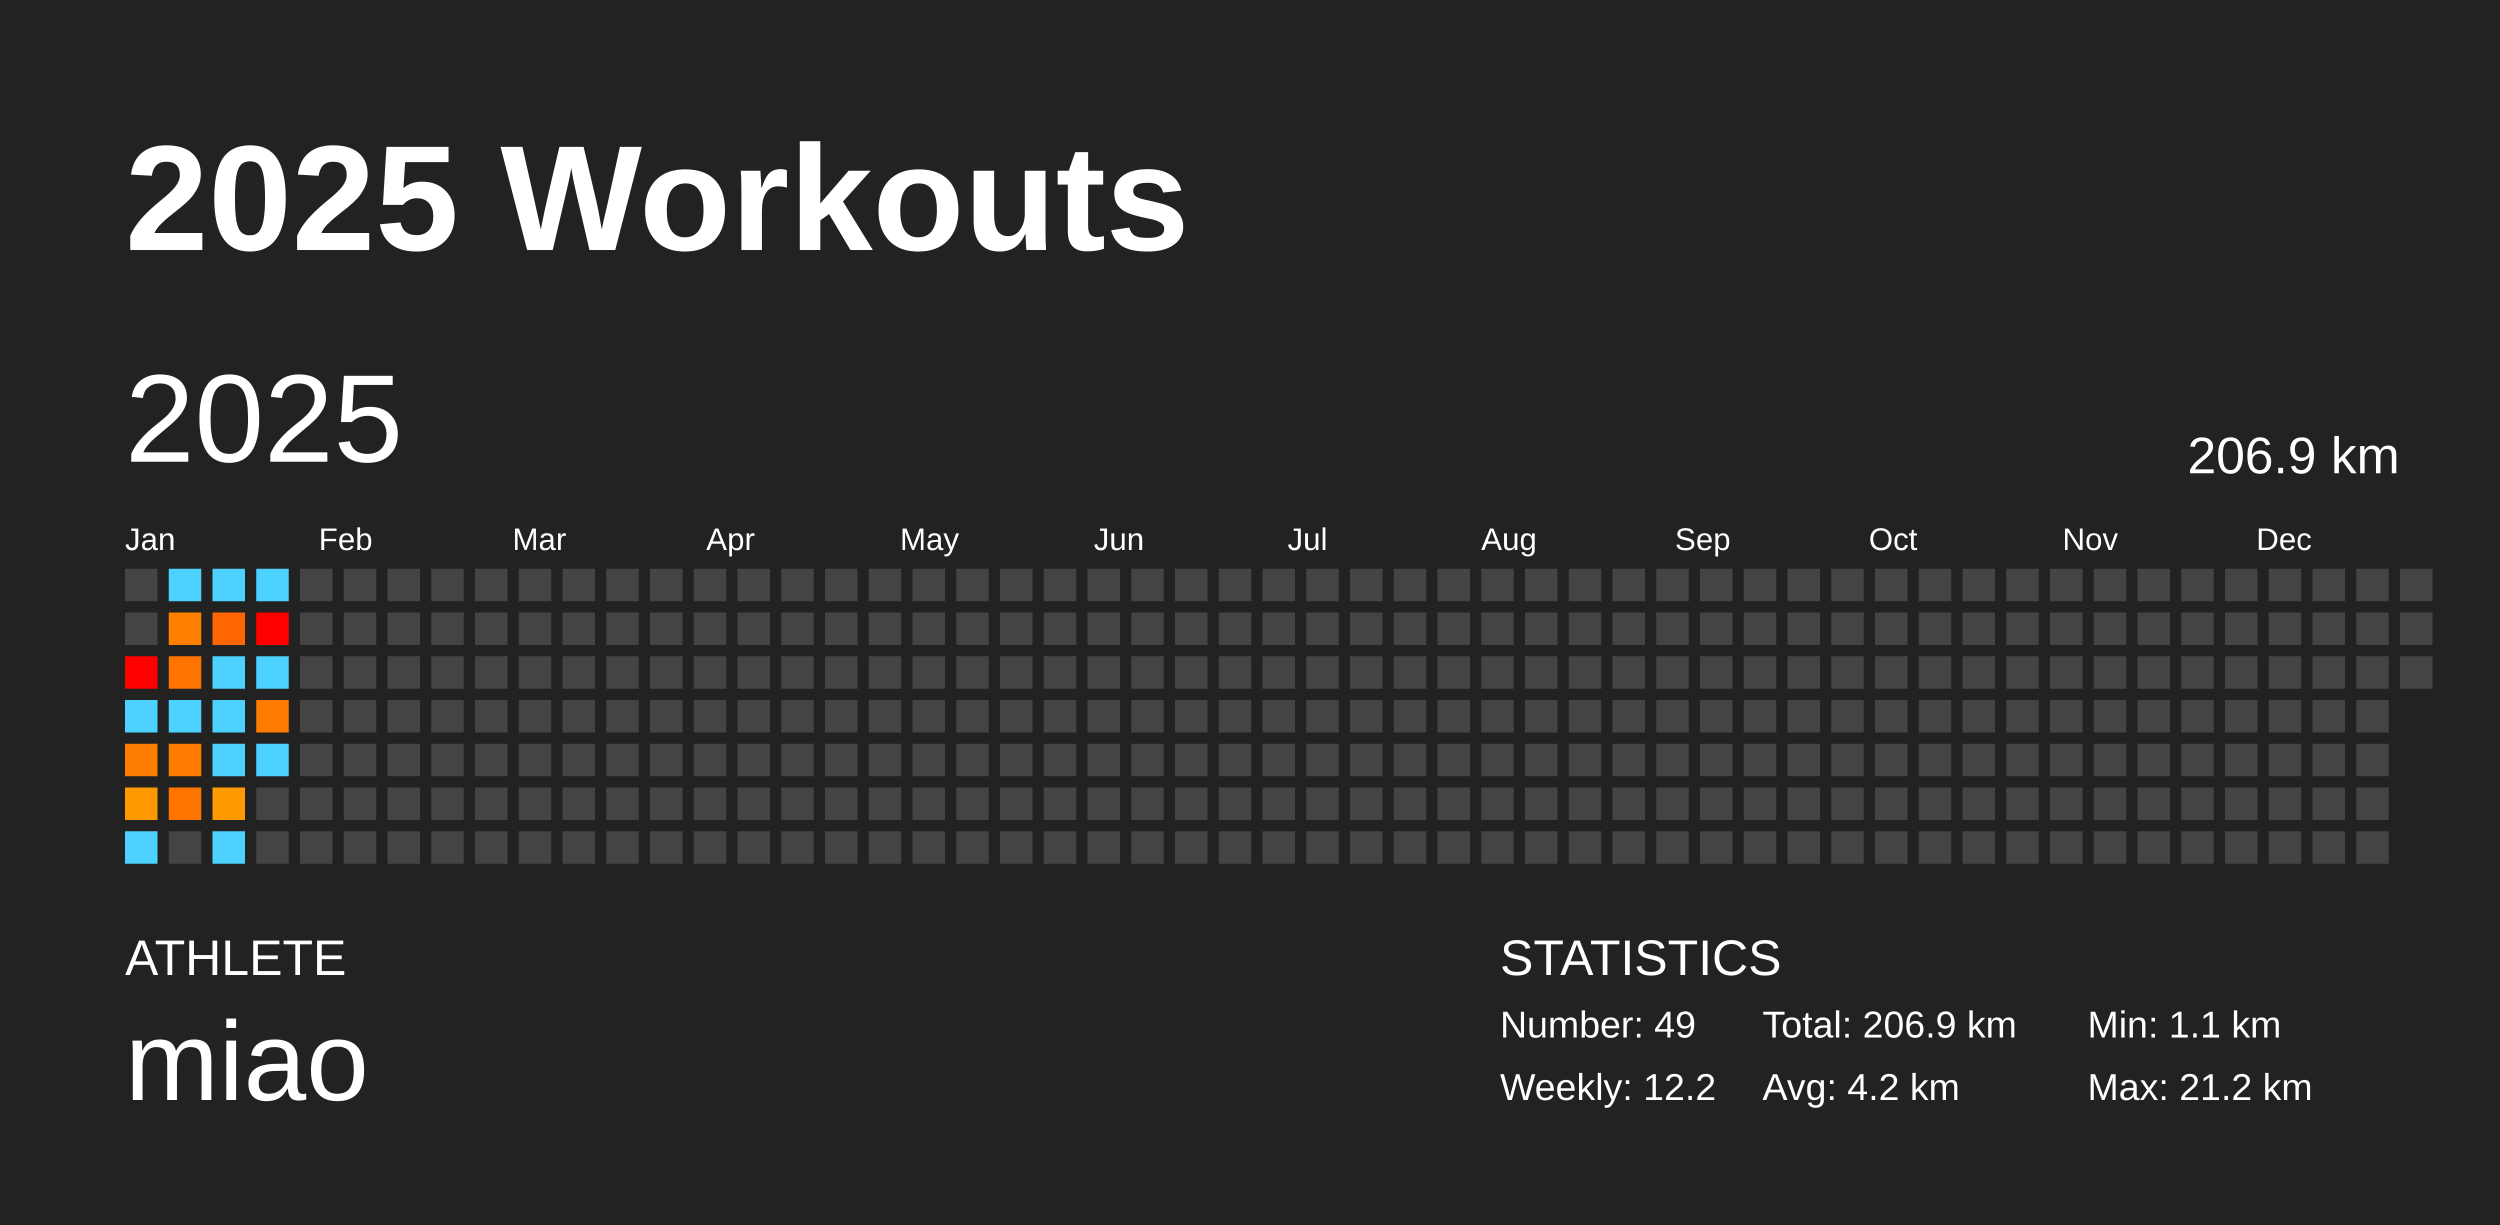
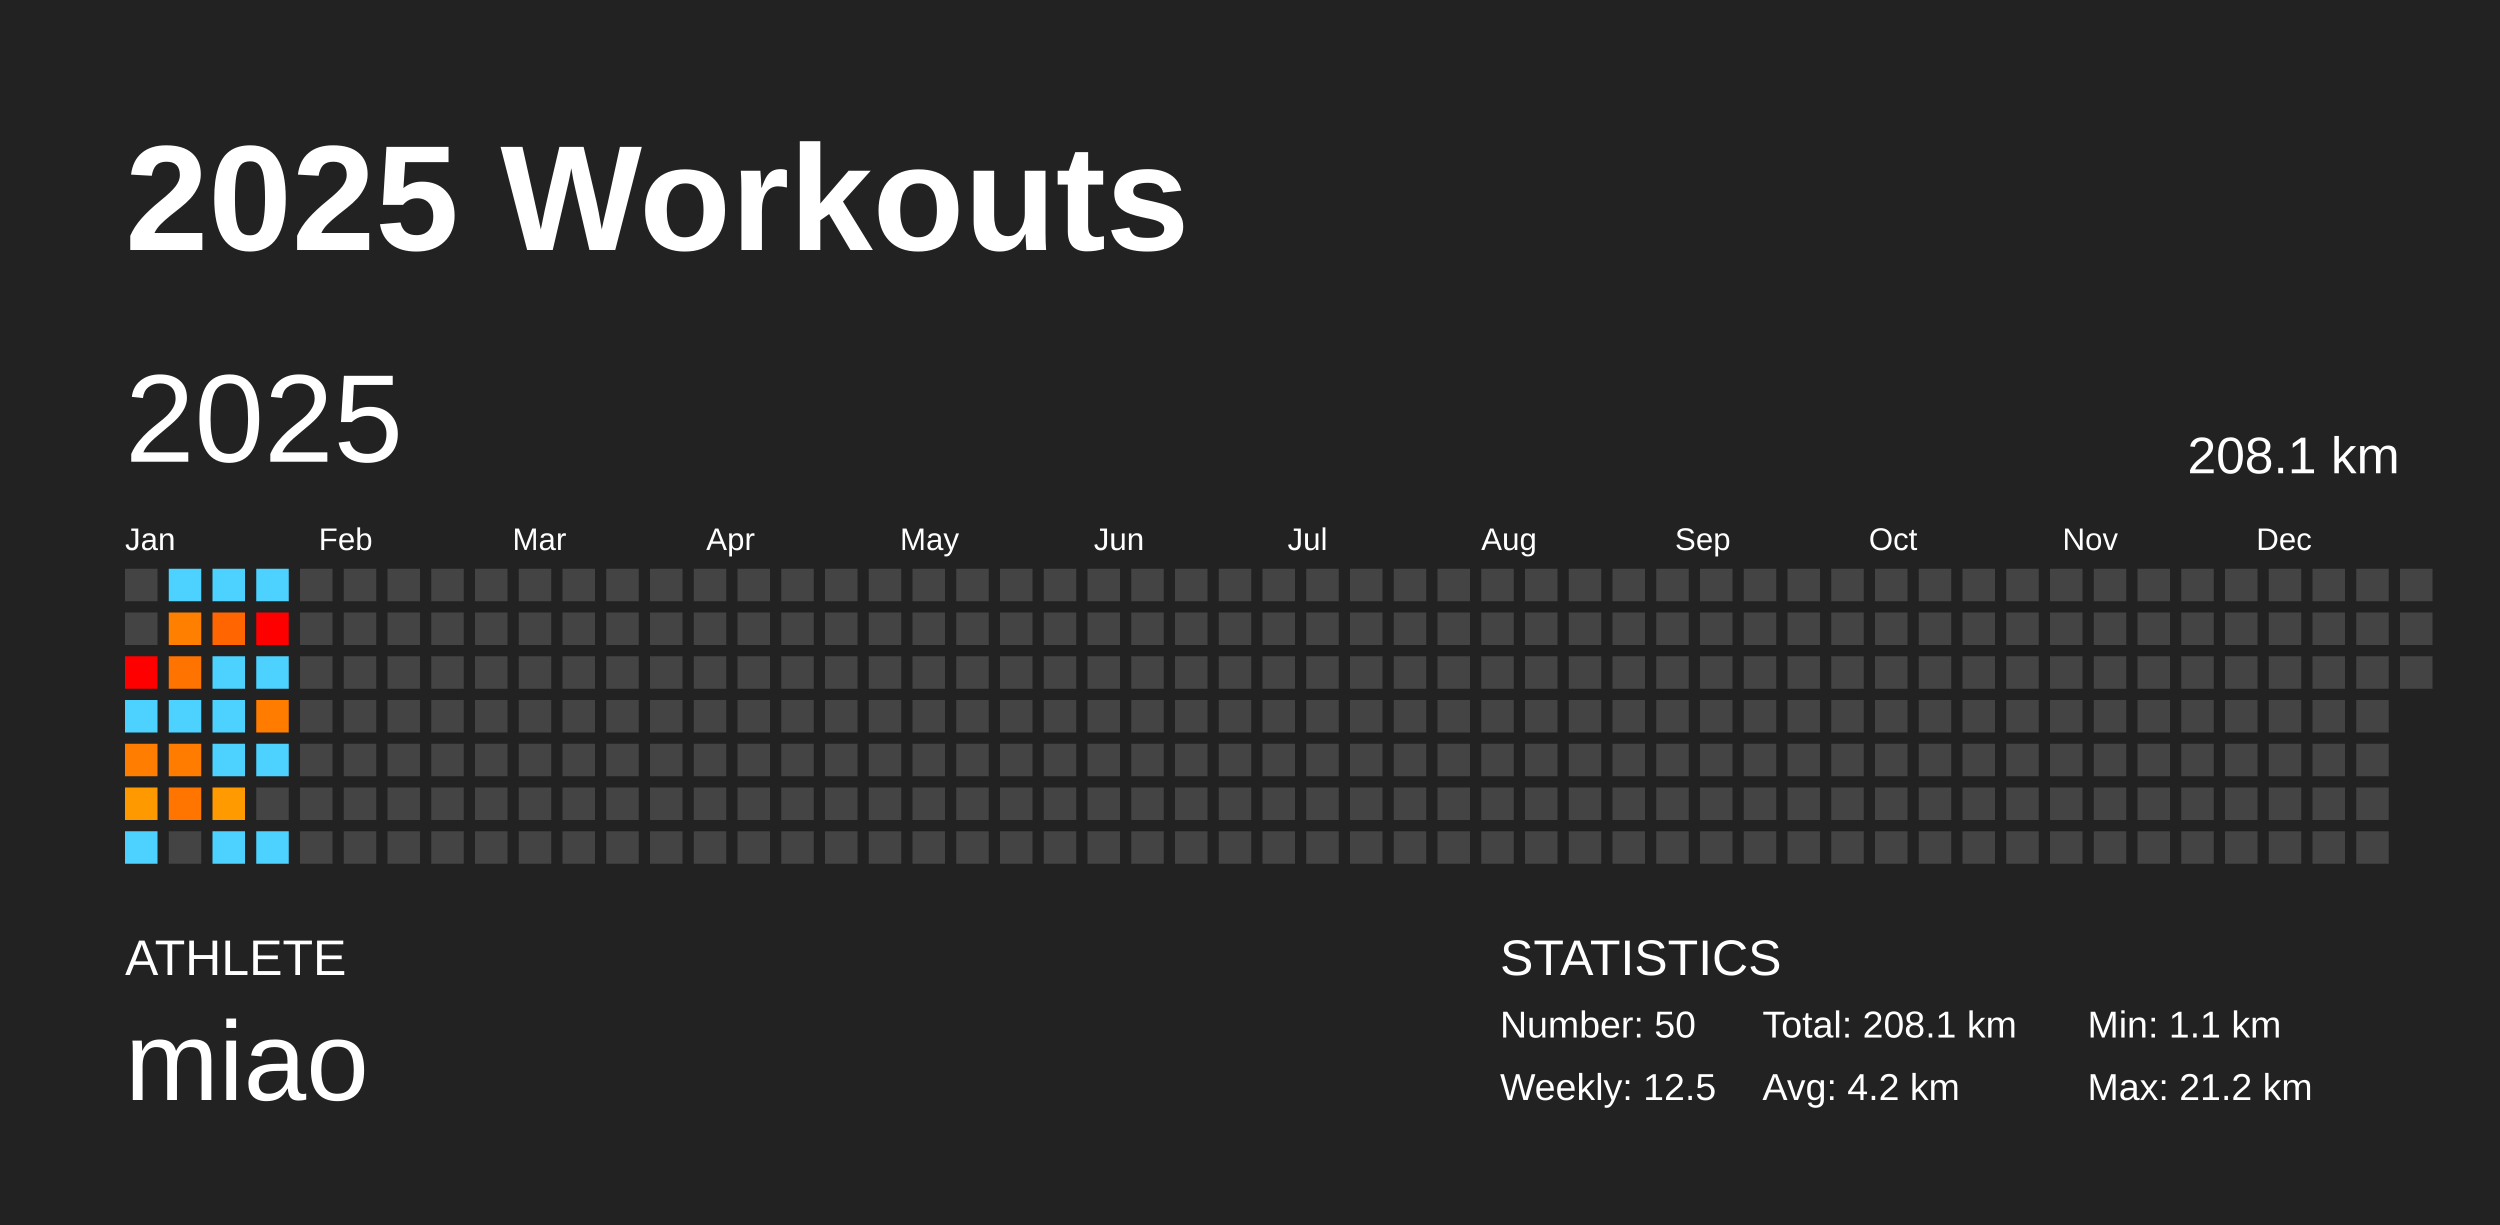
<svg xmlns="http://www.w3.org/2000/svg" baseProfile="full" height="98mm" version="1.1" viewBox="0,0,200,98" width="200mm">
  <defs />
  <rect fill="#222222" height="98" width="200" x="0" y="0" />
  <text fill="#FFFFFF" style="font-size:12px; font-family:Arial; font-weight:bold;" x="10" y="20">2025 Workouts</text>
  <text fill="#FFFFFF" style="font-size:4px; font-family:Arial" x="10" y="78">ATHLETE</text>
  <text fill="#FFFFFF" style="font-size:9px; font-family:Arial" x="10" y="88">miao</text>
  <text fill="#FFFFFF" style="font-size:4px; font-family:Arial" x="120" y="78">STATISTICS</text>
-   <text fill="#FFFFFF" style="font-size:3px; font-family:Arial" x="120" y="83">Number: 49</text>
-   <text fill="#FFFFFF" style="font-size:3px; font-family:Arial" x="120" y="88">Weekly: 12.2</text>
-   <text fill="#FFFFFF" style="font-size:3px; font-family:Arial" x="141" y="83">Total: 206.9 km</text>
+   <text fill="#FFFFFF" style="font-size:3px; font-family:Arial" x="120" y="83">Number: 50</text>
+   <text fill="#FFFFFF" style="font-size:3px; font-family:Arial" x="120" y="88">Weekly: 12.5</text>
+   <text fill="#FFFFFF" style="font-size:3px; font-family:Arial" x="141" y="83">Total: 208.1 km</text>
  <text fill="#FFFFFF" style="font-size:3px; font-family:Arial" x="141" y="88">Avg: 4.2 km</text>
  <text fill="#FFFFFF" style="font-size:3px; font-family:Arial" x="167" y="83">Min: 1.1 km</text>
  <text fill="#FFFFFF" style="font-size:3px; font-family:Arial" x="167" y="88">Max: 21.2 km</text>
  <text dominant-baseline="hanging" fill="#FFFFFF" style="font-size:10.0px; font-family:Arial;" x="10" y="30">2025</text>
-   <text dominant-baseline="hanging" fill="#FFFFFF" style="font-size:4.125px; font-family:Arial;" x="175" y="35">206.9 km</text>
+   <text dominant-baseline="hanging" fill="#FFFFFF" style="font-size:4.125px; font-family:Arial;" x="175" y="35">208.1 km</text>
  <text fill="#FFFFFF" style="font-size:2.5px; font-family:Arial" x="10.0" y="44">Jan</text>
  <text fill="#FFFFFF" style="font-size:2.5px; font-family:Arial" x="25.5" y="44">Feb</text>
  <text fill="#FFFFFF" style="font-size:2.5px; font-family:Arial" x="41.0" y="44">Mar</text>
  <text fill="#FFFFFF" style="font-size:2.5px; font-family:Arial" x="56.5" y="44">Apr</text>
  <text fill="#FFFFFF" style="font-size:2.5px; font-family:Arial" x="72.0" y="44">May</text>
  <text fill="#FFFFFF" style="font-size:2.5px; font-family:Arial" x="87.5" y="44">Jun</text>
  <text fill="#FFFFFF" style="font-size:2.5px; font-family:Arial" x="103.0" y="44">Jul</text>
  <text fill="#FFFFFF" style="font-size:2.5px; font-family:Arial" x="118.5" y="44">Aug</text>
  <text fill="#FFFFFF" style="font-size:2.5px; font-family:Arial" x="134.0" y="44">Sep</text>
  <text fill="#FFFFFF" style="font-size:2.5px; font-family:Arial" x="149.5" y="44">Oct</text>
  <text fill="#FFFFFF" style="font-size:2.5px; font-family:Arial" x="165.0" y="44">Nov</text>
  <text fill="#FFFFFF" style="font-size:2.5px; font-family:Arial" x="180.5" y="44">Dec</text>
  <rect fill="#444444" height="2.6" width="2.6" x="10.0" y="45.5" />
  <rect fill="#444444" height="2.6" width="2.6" x="10.0" y="49.0" />
  <rect fill="red" height="2.6" width="2.6" x="10.0" y="52.5" />
  <rect fill="#4dd2ff" height="2.6" width="2.6" x="10.0" y="56.0" />
  <rect fill="#ff7d00" height="2.6" width="2.6" x="10.0" y="59.5" />
  <rect fill="#ff9900" height="2.6" width="2.6" x="10.0" y="63.0" />
  <rect fill="#4dd2ff" height="2.6" width="2.6" x="10.0" y="66.5" />
  <rect fill="#4dd2ff" height="2.6" width="2.6" x="13.5" y="45.5" />
  <rect fill="#ff7f00" height="2.6" width="2.6" x="13.5" y="49.0" />
  <rect fill="#ff7300" height="2.6" width="2.6" x="13.5" y="52.5" />
  <rect fill="#4dd2ff" height="2.6" width="2.6" x="13.5" y="56.0" />
  <rect fill="#ff7c00" height="2.6" width="2.6" x="13.5" y="59.5" />
  <rect fill="#ff7500" height="2.6" width="2.6" x="13.5" y="63.0" />
  <rect fill="#444444" height="2.6" width="2.6" x="13.5" y="66.5" />
  <rect fill="#4dd2ff" height="2.6" width="2.6" x="17.0" y="45.5" />
  <rect fill="#ff6500" height="2.6" width="2.6" x="17.0" y="49.0" />
  <rect fill="#4dd2ff" height="2.6" width="2.6" x="17.0" y="52.5" />
  <rect fill="#4dd2ff" height="2.6" width="2.6" x="17.0" y="56.0" />
  <rect fill="#4dd2ff" height="2.6" width="2.6" x="17.0" y="59.5" />
  <rect fill="#ff9a00" height="2.6" width="2.6" x="17.0" y="63.0" />
  <rect fill="#4dd2ff" height="2.6" width="2.6" x="17.0" y="66.5" />
  <rect fill="#4dd2ff" height="2.6" width="2.6" x="20.5" y="45.5" />
  <rect fill="red" height="2.6" width="2.6" x="20.5" y="49.0" />
  <rect fill="#4dd2ff" height="2.6" width="2.6" x="20.5" y="52.5" />
  <rect fill="#ff7c00" height="2.6" width="2.6" x="20.5" y="56.0" />
  <rect fill="#4dd2ff" height="2.6" width="2.6" x="20.5" y="59.5" />
  <rect fill="#444444" height="2.6" width="2.6" x="20.5" y="63.0" />
-   <rect fill="#444444" height="2.6" width="2.6" x="20.5" y="66.5" />
+   <rect fill="#4dd2ff" height="2.6" width="2.6" x="20.5" y="66.5" />
  <rect fill="#444444" height="2.6" width="2.6" x="24.0" y="45.5" />
  <rect fill="#444444" height="2.6" width="2.6" x="24.0" y="49.0" />
  <rect fill="#444444" height="2.6" width="2.6" x="24.0" y="52.5" />
  <rect fill="#444444" height="2.6" width="2.6" x="24.0" y="56.0" />
  <rect fill="#444444" height="2.6" width="2.6" x="24.0" y="59.5" />
  <rect fill="#444444" height="2.6" width="2.6" x="24.0" y="63.0" />
  <rect fill="#444444" height="2.6" width="2.6" x="24.0" y="66.5" />
  <rect fill="#444444" height="2.6" width="2.6" x="27.5" y="45.5" />
  <rect fill="#444444" height="2.6" width="2.6" x="27.5" y="49.0" />
  <rect fill="#444444" height="2.6" width="2.6" x="27.5" y="52.5" />
  <rect fill="#444444" height="2.6" width="2.6" x="27.5" y="56.0" />
  <rect fill="#444444" height="2.6" width="2.6" x="27.5" y="59.5" />
  <rect fill="#444444" height="2.6" width="2.6" x="27.5" y="63.0" />
  <rect fill="#444444" height="2.6" width="2.6" x="27.5" y="66.5" />
  <rect fill="#444444" height="2.6" width="2.6" x="31.0" y="45.5" />
  <rect fill="#444444" height="2.6" width="2.6" x="31.0" y="49.0" />
  <rect fill="#444444" height="2.6" width="2.6" x="31.0" y="52.5" />
  <rect fill="#444444" height="2.6" width="2.6" x="31.0" y="56.0" />
  <rect fill="#444444" height="2.6" width="2.6" x="31.0" y="59.5" />
  <rect fill="#444444" height="2.6" width="2.6" x="31.0" y="63.0" />
  <rect fill="#444444" height="2.6" width="2.6" x="31.0" y="66.5" />
  <rect fill="#444444" height="2.6" width="2.6" x="34.5" y="45.5" />
  <rect fill="#444444" height="2.6" width="2.6" x="34.5" y="49.0" />
  <rect fill="#444444" height="2.6" width="2.6" x="34.5" y="52.5" />
  <rect fill="#444444" height="2.6" width="2.6" x="34.5" y="56.0" />
  <rect fill="#444444" height="2.6" width="2.6" x="34.5" y="59.5" />
  <rect fill="#444444" height="2.6" width="2.6" x="34.5" y="63.0" />
  <rect fill="#444444" height="2.6" width="2.6" x="34.5" y="66.5" />
  <rect fill="#444444" height="2.6" width="2.6" x="38.0" y="45.5" />
  <rect fill="#444444" height="2.6" width="2.6" x="38.0" y="49.0" />
  <rect fill="#444444" height="2.6" width="2.6" x="38.0" y="52.5" />
  <rect fill="#444444" height="2.6" width="2.6" x="38.0" y="56.0" />
  <rect fill="#444444" height="2.6" width="2.6" x="38.0" y="59.5" />
  <rect fill="#444444" height="2.6" width="2.6" x="38.0" y="63.0" />
  <rect fill="#444444" height="2.6" width="2.6" x="38.0" y="66.5" />
  <rect fill="#444444" height="2.6" width="2.6" x="41.5" y="45.5" />
  <rect fill="#444444" height="2.6" width="2.6" x="41.5" y="49.0" />
  <rect fill="#444444" height="2.6" width="2.6" x="41.5" y="52.5" />
  <rect fill="#444444" height="2.6" width="2.6" x="41.5" y="56.0" />
  <rect fill="#444444" height="2.6" width="2.6" x="41.5" y="59.5" />
  <rect fill="#444444" height="2.6" width="2.6" x="41.5" y="63.0" />
  <rect fill="#444444" height="2.6" width="2.6" x="41.5" y="66.5" />
  <rect fill="#444444" height="2.6" width="2.6" x="45.0" y="45.5" />
  <rect fill="#444444" height="2.6" width="2.6" x="45.0" y="49.0" />
  <rect fill="#444444" height="2.6" width="2.6" x="45.0" y="52.5" />
  <rect fill="#444444" height="2.6" width="2.6" x="45.0" y="56.0" />
  <rect fill="#444444" height="2.6" width="2.6" x="45.0" y="59.5" />
  <rect fill="#444444" height="2.6" width="2.6" x="45.0" y="63.0" />
  <rect fill="#444444" height="2.6" width="2.6" x="45.0" y="66.5" />
  <rect fill="#444444" height="2.6" width="2.6" x="48.5" y="45.5" />
  <rect fill="#444444" height="2.6" width="2.6" x="48.5" y="49.0" />
  <rect fill="#444444" height="2.6" width="2.6" x="48.5" y="52.5" />
  <rect fill="#444444" height="2.6" width="2.6" x="48.5" y="56.0" />
  <rect fill="#444444" height="2.6" width="2.6" x="48.5" y="59.5" />
  <rect fill="#444444" height="2.6" width="2.6" x="48.5" y="63.0" />
  <rect fill="#444444" height="2.6" width="2.6" x="48.5" y="66.5" />
  <rect fill="#444444" height="2.6" width="2.6" x="52.0" y="45.5" />
  <rect fill="#444444" height="2.6" width="2.6" x="52.0" y="49.0" />
  <rect fill="#444444" height="2.6" width="2.6" x="52.0" y="52.5" />
  <rect fill="#444444" height="2.6" width="2.6" x="52.0" y="56.0" />
  <rect fill="#444444" height="2.6" width="2.6" x="52.0" y="59.5" />
  <rect fill="#444444" height="2.6" width="2.6" x="52.0" y="63.0" />
  <rect fill="#444444" height="2.6" width="2.6" x="52.0" y="66.5" />
  <rect fill="#444444" height="2.6" width="2.6" x="55.5" y="45.5" />
  <rect fill="#444444" height="2.6" width="2.6" x="55.5" y="49.0" />
  <rect fill="#444444" height="2.6" width="2.6" x="55.5" y="52.5" />
  <rect fill="#444444" height="2.6" width="2.6" x="55.5" y="56.0" />
  <rect fill="#444444" height="2.6" width="2.6" x="55.5" y="59.5" />
  <rect fill="#444444" height="2.6" width="2.6" x="55.5" y="63.0" />
  <rect fill="#444444" height="2.6" width="2.6" x="55.5" y="66.5" />
  <rect fill="#444444" height="2.6" width="2.6" x="59.0" y="45.5" />
  <rect fill="#444444" height="2.6" width="2.6" x="59.0" y="49.0" />
  <rect fill="#444444" height="2.6" width="2.6" x="59.0" y="52.5" />
  <rect fill="#444444" height="2.6" width="2.6" x="59.0" y="56.0" />
  <rect fill="#444444" height="2.6" width="2.6" x="59.0" y="59.5" />
  <rect fill="#444444" height="2.6" width="2.6" x="59.0" y="63.0" />
  <rect fill="#444444" height="2.6" width="2.6" x="59.0" y="66.5" />
  <rect fill="#444444" height="2.6" width="2.6" x="62.5" y="45.5" />
  <rect fill="#444444" height="2.6" width="2.6" x="62.5" y="49.0" />
  <rect fill="#444444" height="2.6" width="2.6" x="62.5" y="52.5" />
  <rect fill="#444444" height="2.6" width="2.6" x="62.5" y="56.0" />
  <rect fill="#444444" height="2.6" width="2.6" x="62.5" y="59.5" />
  <rect fill="#444444" height="2.6" width="2.6" x="62.5" y="63.0" />
  <rect fill="#444444" height="2.6" width="2.6" x="62.5" y="66.5" />
  <rect fill="#444444" height="2.6" width="2.6" x="66.0" y="45.5" />
  <rect fill="#444444" height="2.6" width="2.6" x="66.0" y="49.0" />
  <rect fill="#444444" height="2.6" width="2.6" x="66.0" y="52.5" />
  <rect fill="#444444" height="2.6" width="2.6" x="66.0" y="56.0" />
  <rect fill="#444444" height="2.6" width="2.6" x="66.0" y="59.5" />
  <rect fill="#444444" height="2.6" width="2.6" x="66.0" y="63.0" />
  <rect fill="#444444" height="2.6" width="2.6" x="66.0" y="66.5" />
  <rect fill="#444444" height="2.6" width="2.6" x="69.5" y="45.5" />
  <rect fill="#444444" height="2.6" width="2.6" x="69.5" y="49.0" />
  <rect fill="#444444" height="2.6" width="2.6" x="69.5" y="52.5" />
  <rect fill="#444444" height="2.6" width="2.6" x="69.5" y="56.0" />
  <rect fill="#444444" height="2.6" width="2.6" x="69.5" y="59.5" />
  <rect fill="#444444" height="2.6" width="2.6" x="69.5" y="63.0" />
  <rect fill="#444444" height="2.6" width="2.6" x="69.5" y="66.5" />
  <rect fill="#444444" height="2.6" width="2.6" x="73.0" y="45.5" />
  <rect fill="#444444" height="2.6" width="2.6" x="73.0" y="49.0" />
  <rect fill="#444444" height="2.6" width="2.6" x="73.0" y="52.5" />
  <rect fill="#444444" height="2.6" width="2.6" x="73.0" y="56.0" />
  <rect fill="#444444" height="2.6" width="2.6" x="73.0" y="59.5" />
  <rect fill="#444444" height="2.6" width="2.6" x="73.0" y="63.0" />
  <rect fill="#444444" height="2.6" width="2.6" x="73.0" y="66.5" />
  <rect fill="#444444" height="2.6" width="2.6" x="76.5" y="45.5" />
  <rect fill="#444444" height="2.6" width="2.6" x="76.5" y="49.0" />
  <rect fill="#444444" height="2.6" width="2.6" x="76.5" y="52.5" />
  <rect fill="#444444" height="2.6" width="2.6" x="76.5" y="56.0" />
  <rect fill="#444444" height="2.6" width="2.6" x="76.5" y="59.5" />
  <rect fill="#444444" height="2.6" width="2.6" x="76.5" y="63.0" />
  <rect fill="#444444" height="2.6" width="2.6" x="76.5" y="66.5" />
  <rect fill="#444444" height="2.6" width="2.6" x="80.0" y="45.5" />
  <rect fill="#444444" height="2.6" width="2.6" x="80.0" y="49.0" />
  <rect fill="#444444" height="2.6" width="2.6" x="80.0" y="52.5" />
  <rect fill="#444444" height="2.6" width="2.6" x="80.0" y="56.0" />
  <rect fill="#444444" height="2.6" width="2.6" x="80.0" y="59.5" />
  <rect fill="#444444" height="2.6" width="2.6" x="80.0" y="63.0" />
  <rect fill="#444444" height="2.6" width="2.6" x="80.0" y="66.5" />
  <rect fill="#444444" height="2.6" width="2.6" x="83.5" y="45.5" />
  <rect fill="#444444" height="2.6" width="2.6" x="83.5" y="49.0" />
  <rect fill="#444444" height="2.6" width="2.6" x="83.5" y="52.5" />
  <rect fill="#444444" height="2.6" width="2.6" x="83.5" y="56.0" />
  <rect fill="#444444" height="2.6" width="2.6" x="83.5" y="59.5" />
  <rect fill="#444444" height="2.6" width="2.6" x="83.5" y="63.0" />
  <rect fill="#444444" height="2.6" width="2.6" x="83.5" y="66.5" />
  <rect fill="#444444" height="2.6" width="2.6" x="87.0" y="45.5" />
  <rect fill="#444444" height="2.6" width="2.6" x="87.0" y="49.0" />
  <rect fill="#444444" height="2.6" width="2.6" x="87.0" y="52.5" />
  <rect fill="#444444" height="2.6" width="2.6" x="87.0" y="56.0" />
  <rect fill="#444444" height="2.6" width="2.6" x="87.0" y="59.5" />
  <rect fill="#444444" height="2.6" width="2.6" x="87.0" y="63.0" />
  <rect fill="#444444" height="2.6" width="2.6" x="87.0" y="66.5" />
  <rect fill="#444444" height="2.6" width="2.6" x="90.5" y="45.5" />
  <rect fill="#444444" height="2.6" width="2.6" x="90.5" y="49.0" />
  <rect fill="#444444" height="2.6" width="2.6" x="90.5" y="52.5" />
  <rect fill="#444444" height="2.6" width="2.6" x="90.5" y="56.0" />
  <rect fill="#444444" height="2.6" width="2.6" x="90.5" y="59.5" />
  <rect fill="#444444" height="2.6" width="2.6" x="90.5" y="63.0" />
  <rect fill="#444444" height="2.6" width="2.6" x="90.5" y="66.5" />
  <rect fill="#444444" height="2.6" width="2.6" x="94.0" y="45.5" />
  <rect fill="#444444" height="2.6" width="2.6" x="94.0" y="49.0" />
  <rect fill="#444444" height="2.6" width="2.6" x="94.0" y="52.5" />
  <rect fill="#444444" height="2.6" width="2.6" x="94.0" y="56.0" />
  <rect fill="#444444" height="2.6" width="2.6" x="94.0" y="59.5" />
  <rect fill="#444444" height="2.6" width="2.6" x="94.0" y="63.0" />
  <rect fill="#444444" height="2.6" width="2.6" x="94.0" y="66.5" />
  <rect fill="#444444" height="2.6" width="2.6" x="97.5" y="45.5" />
  <rect fill="#444444" height="2.6" width="2.6" x="97.5" y="49.0" />
  <rect fill="#444444" height="2.6" width="2.6" x="97.5" y="52.5" />
  <rect fill="#444444" height="2.6" width="2.6" x="97.5" y="56.0" />
  <rect fill="#444444" height="2.6" width="2.6" x="97.5" y="59.5" />
  <rect fill="#444444" height="2.6" width="2.6" x="97.5" y="63.0" />
  <rect fill="#444444" height="2.6" width="2.6" x="97.5" y="66.5" />
  <rect fill="#444444" height="2.6" width="2.6" x="101.0" y="45.5" />
  <rect fill="#444444" height="2.6" width="2.6" x="101.0" y="49.0" />
  <rect fill="#444444" height="2.6" width="2.6" x="101.0" y="52.5" />
  <rect fill="#444444" height="2.6" width="2.6" x="101.0" y="56.0" />
  <rect fill="#444444" height="2.6" width="2.6" x="101.0" y="59.5" />
  <rect fill="#444444" height="2.6" width="2.6" x="101.0" y="63.0" />
  <rect fill="#444444" height="2.6" width="2.6" x="101.0" y="66.5" />
  <rect fill="#444444" height="2.6" width="2.6" x="104.5" y="45.5" />
  <rect fill="#444444" height="2.6" width="2.6" x="104.5" y="49.0" />
  <rect fill="#444444" height="2.6" width="2.6" x="104.5" y="52.5" />
  <rect fill="#444444" height="2.6" width="2.6" x="104.5" y="56.0" />
  <rect fill="#444444" height="2.6" width="2.6" x="104.5" y="59.5" />
  <rect fill="#444444" height="2.6" width="2.6" x="104.5" y="63.0" />
  <rect fill="#444444" height="2.6" width="2.6" x="104.5" y="66.5" />
  <rect fill="#444444" height="2.6" width="2.6" x="108.0" y="45.5" />
  <rect fill="#444444" height="2.6" width="2.6" x="108.0" y="49.0" />
  <rect fill="#444444" height="2.6" width="2.6" x="108.0" y="52.5" />
  <rect fill="#444444" height="2.6" width="2.6" x="108.0" y="56.0" />
  <rect fill="#444444" height="2.6" width="2.6" x="108.0" y="59.5" />
  <rect fill="#444444" height="2.6" width="2.6" x="108.0" y="63.0" />
  <rect fill="#444444" height="2.6" width="2.6" x="108.0" y="66.5" />
  <rect fill="#444444" height="2.6" width="2.6" x="111.5" y="45.5" />
  <rect fill="#444444" height="2.6" width="2.6" x="111.5" y="49.0" />
  <rect fill="#444444" height="2.6" width="2.6" x="111.5" y="52.5" />
  <rect fill="#444444" height="2.6" width="2.6" x="111.5" y="56.0" />
  <rect fill="#444444" height="2.6" width="2.6" x="111.5" y="59.5" />
  <rect fill="#444444" height="2.6" width="2.6" x="111.5" y="63.0" />
  <rect fill="#444444" height="2.6" width="2.6" x="111.5" y="66.5" />
  <rect fill="#444444" height="2.6" width="2.6" x="115.0" y="45.5" />
  <rect fill="#444444" height="2.6" width="2.6" x="115.0" y="49.0" />
  <rect fill="#444444" height="2.6" width="2.6" x="115.0" y="52.5" />
  <rect fill="#444444" height="2.6" width="2.6" x="115.0" y="56.0" />
  <rect fill="#444444" height="2.6" width="2.6" x="115.0" y="59.5" />
  <rect fill="#444444" height="2.6" width="2.6" x="115.0" y="63.0" />
  <rect fill="#444444" height="2.6" width="2.6" x="115.0" y="66.5" />
  <rect fill="#444444" height="2.6" width="2.6" x="118.5" y="45.5" />
  <rect fill="#444444" height="2.6" width="2.6" x="118.5" y="49.0" />
  <rect fill="#444444" height="2.6" width="2.6" x="118.5" y="52.5" />
  <rect fill="#444444" height="2.6" width="2.6" x="118.5" y="56.0" />
  <rect fill="#444444" height="2.6" width="2.6" x="118.5" y="59.5" />
  <rect fill="#444444" height="2.6" width="2.6" x="118.5" y="63.0" />
  <rect fill="#444444" height="2.6" width="2.6" x="118.5" y="66.5" />
  <rect fill="#444444" height="2.6" width="2.6" x="122.0" y="45.5" />
  <rect fill="#444444" height="2.6" width="2.6" x="122.0" y="49.0" />
  <rect fill="#444444" height="2.6" width="2.6" x="122.0" y="52.5" />
  <rect fill="#444444" height="2.6" width="2.6" x="122.0" y="56.0" />
  <rect fill="#444444" height="2.6" width="2.6" x="122.0" y="59.5" />
  <rect fill="#444444" height="2.6" width="2.6" x="122.0" y="63.0" />
  <rect fill="#444444" height="2.6" width="2.6" x="122.0" y="66.5" />
  <rect fill="#444444" height="2.6" width="2.6" x="125.5" y="45.5" />
  <rect fill="#444444" height="2.6" width="2.6" x="125.5" y="49.0" />
  <rect fill="#444444" height="2.6" width="2.6" x="125.5" y="52.5" />
  <rect fill="#444444" height="2.6" width="2.6" x="125.5" y="56.0" />
  <rect fill="#444444" height="2.6" width="2.6" x="125.5" y="59.5" />
  <rect fill="#444444" height="2.6" width="2.6" x="125.5" y="63.0" />
  <rect fill="#444444" height="2.6" width="2.6" x="125.5" y="66.5" />
  <rect fill="#444444" height="2.6" width="2.6" x="129.0" y="45.5" />
  <rect fill="#444444" height="2.6" width="2.6" x="129.0" y="49.0" />
  <rect fill="#444444" height="2.6" width="2.6" x="129.0" y="52.5" />
  <rect fill="#444444" height="2.6" width="2.6" x="129.0" y="56.0" />
  <rect fill="#444444" height="2.6" width="2.6" x="129.0" y="59.5" />
  <rect fill="#444444" height="2.6" width="2.6" x="129.0" y="63.0" />
  <rect fill="#444444" height="2.6" width="2.6" x="129.0" y="66.5" />
  <rect fill="#444444" height="2.6" width="2.6" x="132.5" y="45.5" />
  <rect fill="#444444" height="2.6" width="2.6" x="132.5" y="49.0" />
  <rect fill="#444444" height="2.6" width="2.6" x="132.5" y="52.5" />
  <rect fill="#444444" height="2.6" width="2.6" x="132.5" y="56.0" />
  <rect fill="#444444" height="2.6" width="2.6" x="132.5" y="59.5" />
  <rect fill="#444444" height="2.6" width="2.6" x="132.5" y="63.0" />
  <rect fill="#444444" height="2.6" width="2.6" x="132.5" y="66.5" />
  <rect fill="#444444" height="2.6" width="2.6" x="136.0" y="45.5" />
  <rect fill="#444444" height="2.6" width="2.6" x="136.0" y="49.0" />
  <rect fill="#444444" height="2.6" width="2.6" x="136.0" y="52.5" />
  <rect fill="#444444" height="2.6" width="2.6" x="136.0" y="56.0" />
  <rect fill="#444444" height="2.6" width="2.6" x="136.0" y="59.5" />
  <rect fill="#444444" height="2.6" width="2.6" x="136.0" y="63.0" />
  <rect fill="#444444" height="2.6" width="2.6" x="136.0" y="66.5" />
  <rect fill="#444444" height="2.6" width="2.6" x="139.5" y="45.5" />
  <rect fill="#444444" height="2.6" width="2.6" x="139.5" y="49.0" />
  <rect fill="#444444" height="2.6" width="2.6" x="139.5" y="52.5" />
  <rect fill="#444444" height="2.6" width="2.6" x="139.5" y="56.0" />
  <rect fill="#444444" height="2.6" width="2.6" x="139.5" y="59.5" />
  <rect fill="#444444" height="2.6" width="2.6" x="139.5" y="63.0" />
  <rect fill="#444444" height="2.6" width="2.6" x="139.5" y="66.5" />
  <rect fill="#444444" height="2.6" width="2.6" x="143.0" y="45.5" />
  <rect fill="#444444" height="2.6" width="2.6" x="143.0" y="49.0" />
  <rect fill="#444444" height="2.6" width="2.6" x="143.0" y="52.5" />
  <rect fill="#444444" height="2.6" width="2.6" x="143.0" y="56.0" />
  <rect fill="#444444" height="2.6" width="2.6" x="143.0" y="59.5" />
  <rect fill="#444444" height="2.6" width="2.6" x="143.0" y="63.0" />
  <rect fill="#444444" height="2.6" width="2.6" x="143.0" y="66.5" />
  <rect fill="#444444" height="2.6" width="2.6" x="146.5" y="45.5" />
  <rect fill="#444444" height="2.6" width="2.6" x="146.5" y="49.0" />
  <rect fill="#444444" height="2.6" width="2.6" x="146.5" y="52.5" />
  <rect fill="#444444" height="2.6" width="2.6" x="146.5" y="56.0" />
  <rect fill="#444444" height="2.6" width="2.6" x="146.5" y="59.5" />
  <rect fill="#444444" height="2.6" width="2.6" x="146.5" y="63.0" />
  <rect fill="#444444" height="2.6" width="2.6" x="146.5" y="66.5" />
  <rect fill="#444444" height="2.6" width="2.6" x="150.0" y="45.5" />
  <rect fill="#444444" height="2.6" width="2.6" x="150.0" y="49.0" />
  <rect fill="#444444" height="2.6" width="2.6" x="150.0" y="52.5" />
  <rect fill="#444444" height="2.6" width="2.6" x="150.0" y="56.0" />
  <rect fill="#444444" height="2.6" width="2.6" x="150.0" y="59.5" />
  <rect fill="#444444" height="2.6" width="2.6" x="150.0" y="63.0" />
  <rect fill="#444444" height="2.6" width="2.6" x="150.0" y="66.5" />
  <rect fill="#444444" height="2.6" width="2.6" x="153.5" y="45.5" />
  <rect fill="#444444" height="2.6" width="2.6" x="153.5" y="49.0" />
  <rect fill="#444444" height="2.6" width="2.6" x="153.5" y="52.5" />
  <rect fill="#444444" height="2.6" width="2.6" x="153.5" y="56.0" />
  <rect fill="#444444" height="2.6" width="2.6" x="153.5" y="59.5" />
  <rect fill="#444444" height="2.6" width="2.6" x="153.5" y="63.0" />
  <rect fill="#444444" height="2.6" width="2.6" x="153.5" y="66.5" />
  <rect fill="#444444" height="2.6" width="2.6" x="157.0" y="45.5" />
  <rect fill="#444444" height="2.6" width="2.6" x="157.0" y="49.0" />
  <rect fill="#444444" height="2.6" width="2.6" x="157.0" y="52.5" />
  <rect fill="#444444" height="2.6" width="2.6" x="157.0" y="56.0" />
  <rect fill="#444444" height="2.6" width="2.6" x="157.0" y="59.5" />
  <rect fill="#444444" height="2.6" width="2.6" x="157.0" y="63.0" />
  <rect fill="#444444" height="2.6" width="2.6" x="157.0" y="66.5" />
  <rect fill="#444444" height="2.6" width="2.6" x="160.5" y="45.5" />
  <rect fill="#444444" height="2.6" width="2.6" x="160.5" y="49.0" />
  <rect fill="#444444" height="2.6" width="2.6" x="160.5" y="52.5" />
  <rect fill="#444444" height="2.6" width="2.6" x="160.5" y="56.0" />
  <rect fill="#444444" height="2.6" width="2.6" x="160.5" y="59.5" />
  <rect fill="#444444" height="2.6" width="2.6" x="160.5" y="63.0" />
  <rect fill="#444444" height="2.6" width="2.6" x="160.5" y="66.5" />
  <rect fill="#444444" height="2.6" width="2.6" x="164.0" y="45.5" />
  <rect fill="#444444" height="2.6" width="2.6" x="164.0" y="49.0" />
  <rect fill="#444444" height="2.6" width="2.6" x="164.0" y="52.5" />
  <rect fill="#444444" height="2.6" width="2.6" x="164.0" y="56.0" />
  <rect fill="#444444" height="2.6" width="2.6" x="164.0" y="59.5" />
  <rect fill="#444444" height="2.6" width="2.6" x="164.0" y="63.0" />
  <rect fill="#444444" height="2.6" width="2.6" x="164.0" y="66.5" />
  <rect fill="#444444" height="2.6" width="2.6" x="167.5" y="45.5" />
  <rect fill="#444444" height="2.6" width="2.6" x="167.5" y="49.0" />
  <rect fill="#444444" height="2.6" width="2.6" x="167.5" y="52.5" />
  <rect fill="#444444" height="2.6" width="2.6" x="167.5" y="56.0" />
  <rect fill="#444444" height="2.6" width="2.6" x="167.5" y="59.5" />
  <rect fill="#444444" height="2.6" width="2.6" x="167.5" y="63.0" />
  <rect fill="#444444" height="2.6" width="2.6" x="167.5" y="66.5" />
  <rect fill="#444444" height="2.6" width="2.6" x="171.0" y="45.5" />
  <rect fill="#444444" height="2.6" width="2.6" x="171.0" y="49.0" />
  <rect fill="#444444" height="2.6" width="2.6" x="171.0" y="52.5" />
  <rect fill="#444444" height="2.6" width="2.6" x="171.0" y="56.0" />
  <rect fill="#444444" height="2.6" width="2.6" x="171.0" y="59.5" />
  <rect fill="#444444" height="2.6" width="2.6" x="171.0" y="63.0" />
  <rect fill="#444444" height="2.6" width="2.6" x="171.0" y="66.5" />
  <rect fill="#444444" height="2.6" width="2.6" x="174.5" y="45.5" />
  <rect fill="#444444" height="2.6" width="2.6" x="174.5" y="49.0" />
  <rect fill="#444444" height="2.6" width="2.6" x="174.5" y="52.5" />
  <rect fill="#444444" height="2.6" width="2.6" x="174.5" y="56.0" />
  <rect fill="#444444" height="2.6" width="2.6" x="174.5" y="59.5" />
  <rect fill="#444444" height="2.6" width="2.6" x="174.5" y="63.0" />
  <rect fill="#444444" height="2.6" width="2.6" x="174.5" y="66.5" />
  <rect fill="#444444" height="2.6" width="2.6" x="178.0" y="45.5" />
  <rect fill="#444444" height="2.6" width="2.6" x="178.0" y="49.0" />
  <rect fill="#444444" height="2.6" width="2.6" x="178.0" y="52.5" />
  <rect fill="#444444" height="2.6" width="2.6" x="178.0" y="56.0" />
  <rect fill="#444444" height="2.6" width="2.6" x="178.0" y="59.5" />
  <rect fill="#444444" height="2.6" width="2.6" x="178.0" y="63.0" />
  <rect fill="#444444" height="2.6" width="2.6" x="178.0" y="66.5" />
  <rect fill="#444444" height="2.6" width="2.6" x="181.5" y="45.5" />
  <rect fill="#444444" height="2.6" width="2.6" x="181.5" y="49.0" />
  <rect fill="#444444" height="2.6" width="2.6" x="181.5" y="52.5" />
  <rect fill="#444444" height="2.6" width="2.6" x="181.5" y="56.0" />
  <rect fill="#444444" height="2.6" width="2.6" x="181.5" y="59.5" />
  <rect fill="#444444" height="2.6" width="2.6" x="181.5" y="63.0" />
  <rect fill="#444444" height="2.6" width="2.6" x="181.5" y="66.5" />
  <rect fill="#444444" height="2.6" width="2.6" x="185.0" y="45.5" />
  <rect fill="#444444" height="2.6" width="2.6" x="185.0" y="49.0" />
  <rect fill="#444444" height="2.6" width="2.6" x="185.0" y="52.5" />
  <rect fill="#444444" height="2.6" width="2.6" x="185.0" y="56.0" />
  <rect fill="#444444" height="2.6" width="2.6" x="185.0" y="59.5" />
  <rect fill="#444444" height="2.6" width="2.6" x="185.0" y="63.0" />
  <rect fill="#444444" height="2.6" width="2.6" x="185.0" y="66.5" />
  <rect fill="#444444" height="2.6" width="2.6" x="188.5" y="45.5" />
  <rect fill="#444444" height="2.6" width="2.6" x="188.5" y="49.0" />
  <rect fill="#444444" height="2.6" width="2.6" x="188.5" y="52.5" />
  <rect fill="#444444" height="2.6" width="2.6" x="188.5" y="56.0" />
  <rect fill="#444444" height="2.6" width="2.6" x="188.5" y="59.5" />
  <rect fill="#444444" height="2.6" width="2.6" x="188.5" y="63.0" />
  <rect fill="#444444" height="2.6" width="2.6" x="188.5" y="66.5" />
  <rect fill="#444444" height="2.6" width="2.6" x="192.0" y="45.5" />
  <rect fill="#444444" height="2.6" width="2.6" x="192.0" y="49.0" />
  <rect fill="#444444" height="2.6" width="2.6" x="192.0" y="52.5" />
</svg>
